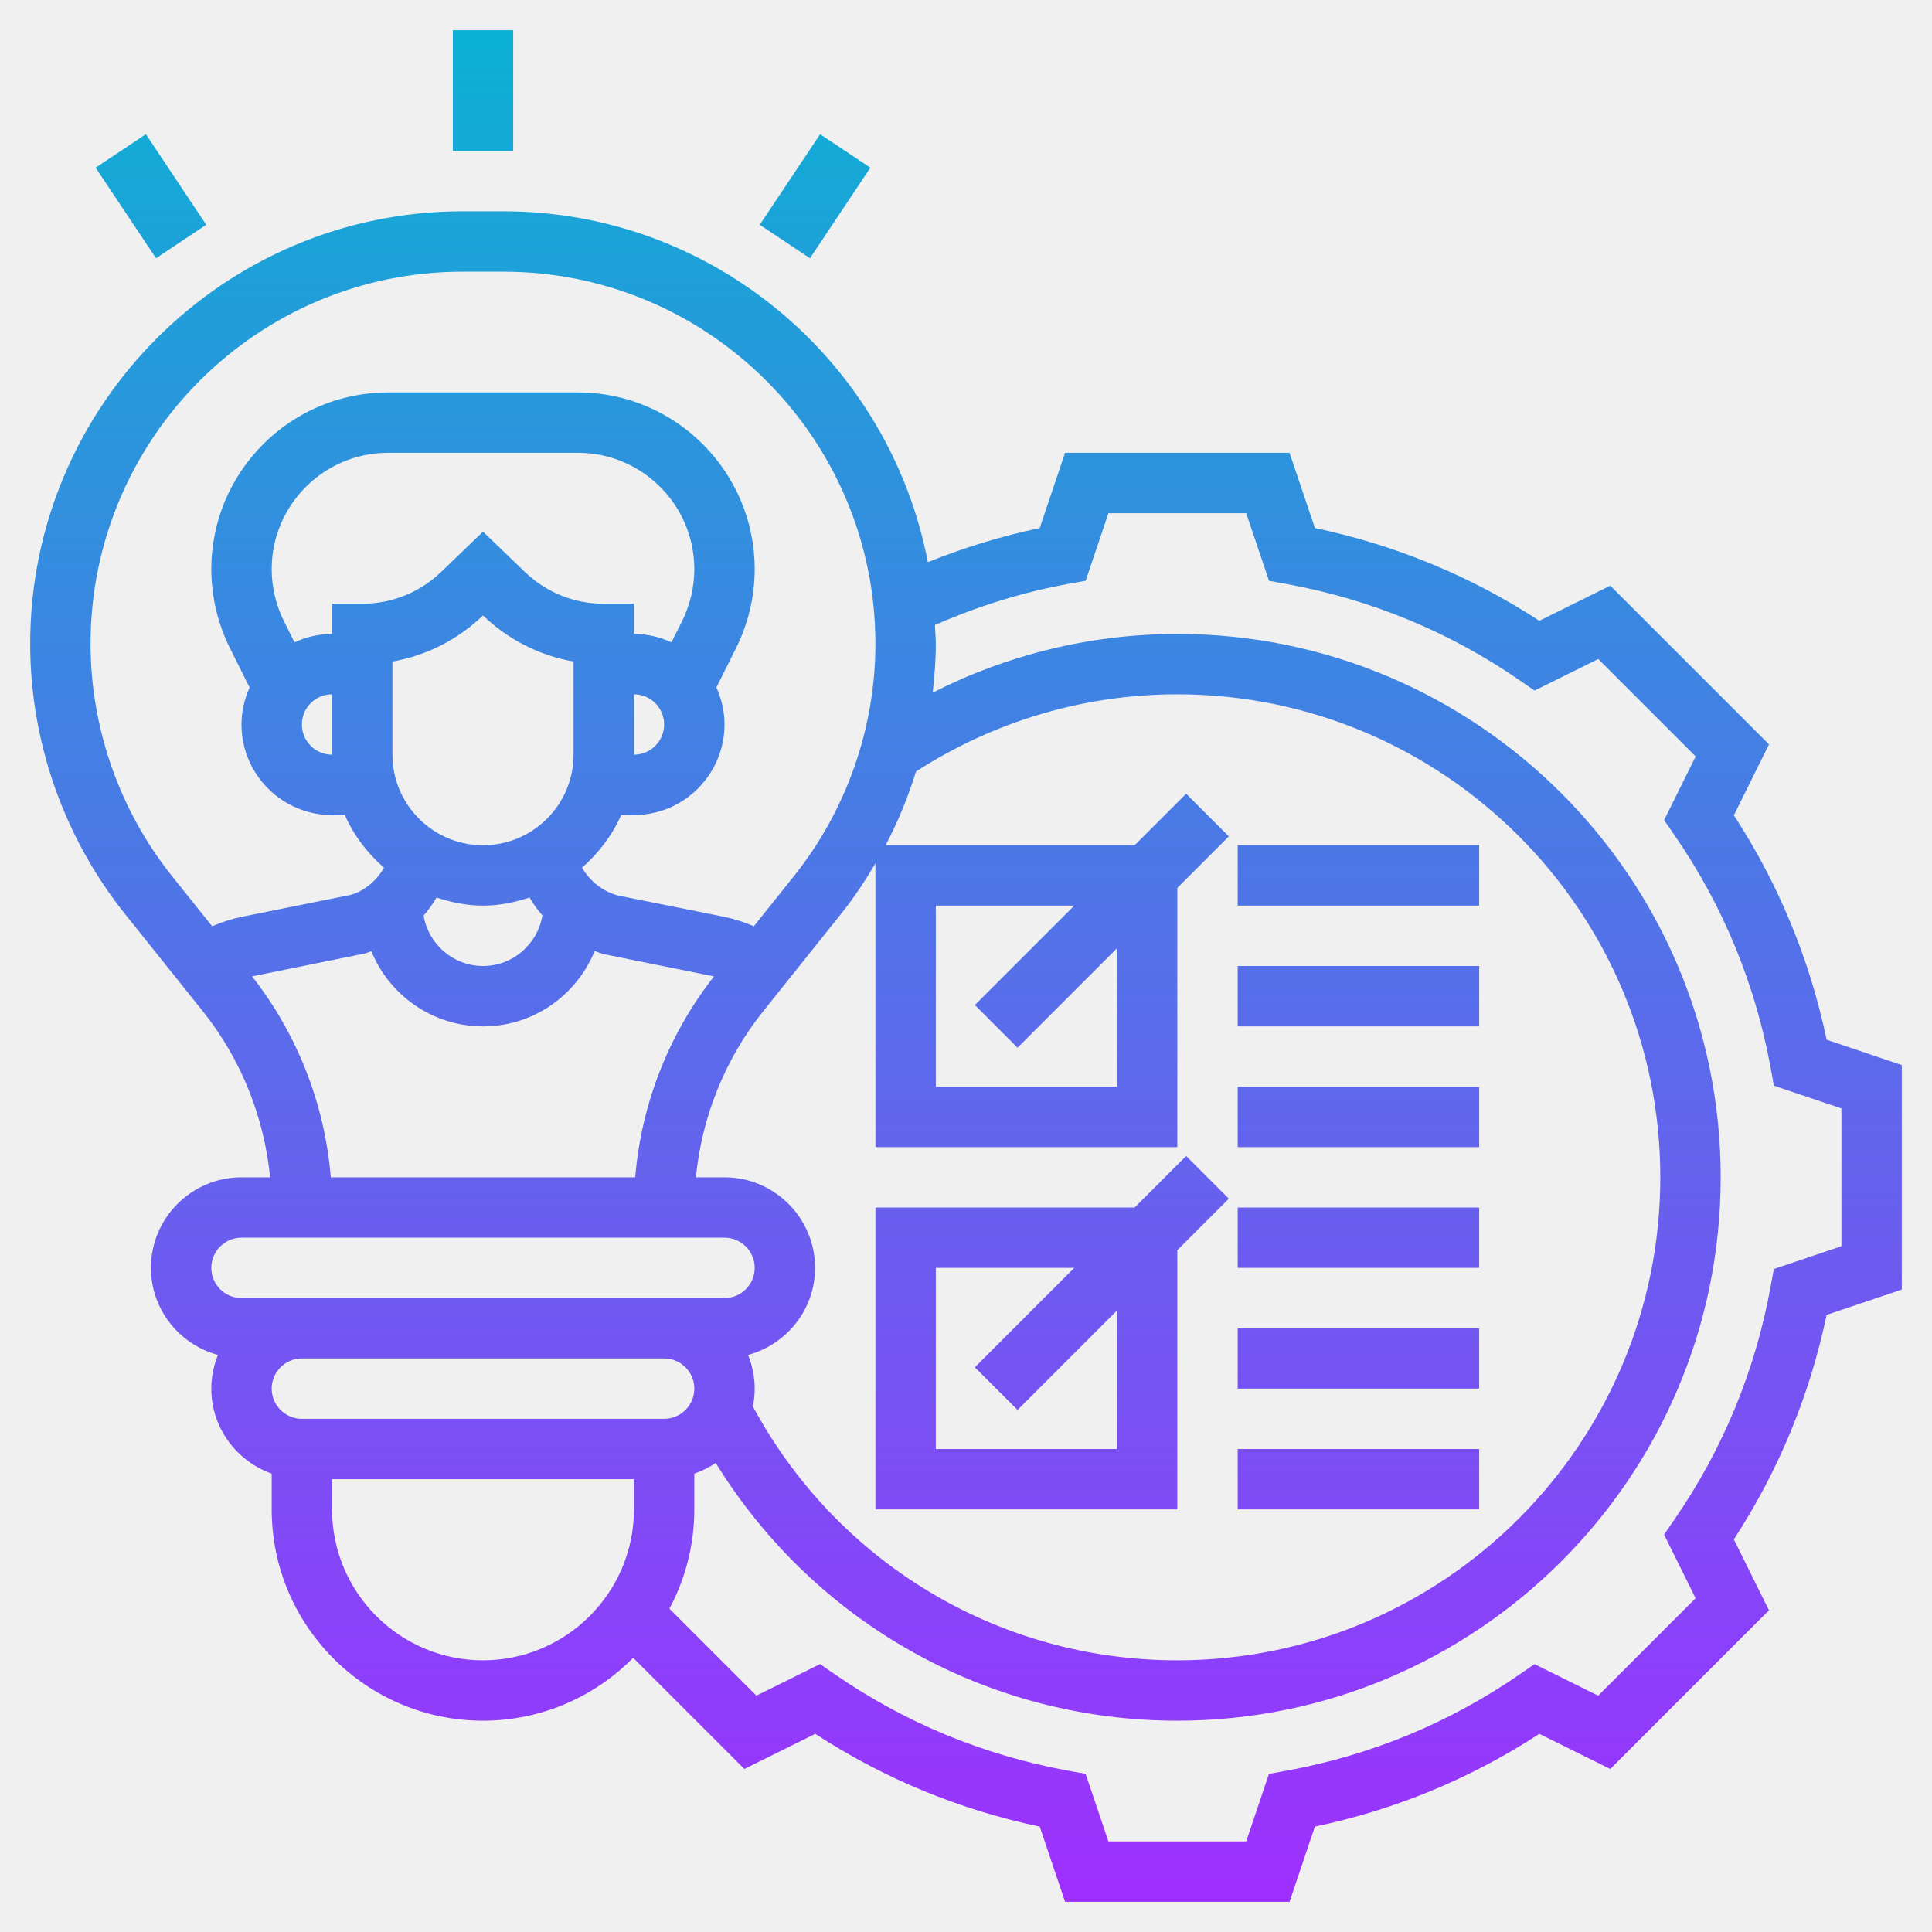
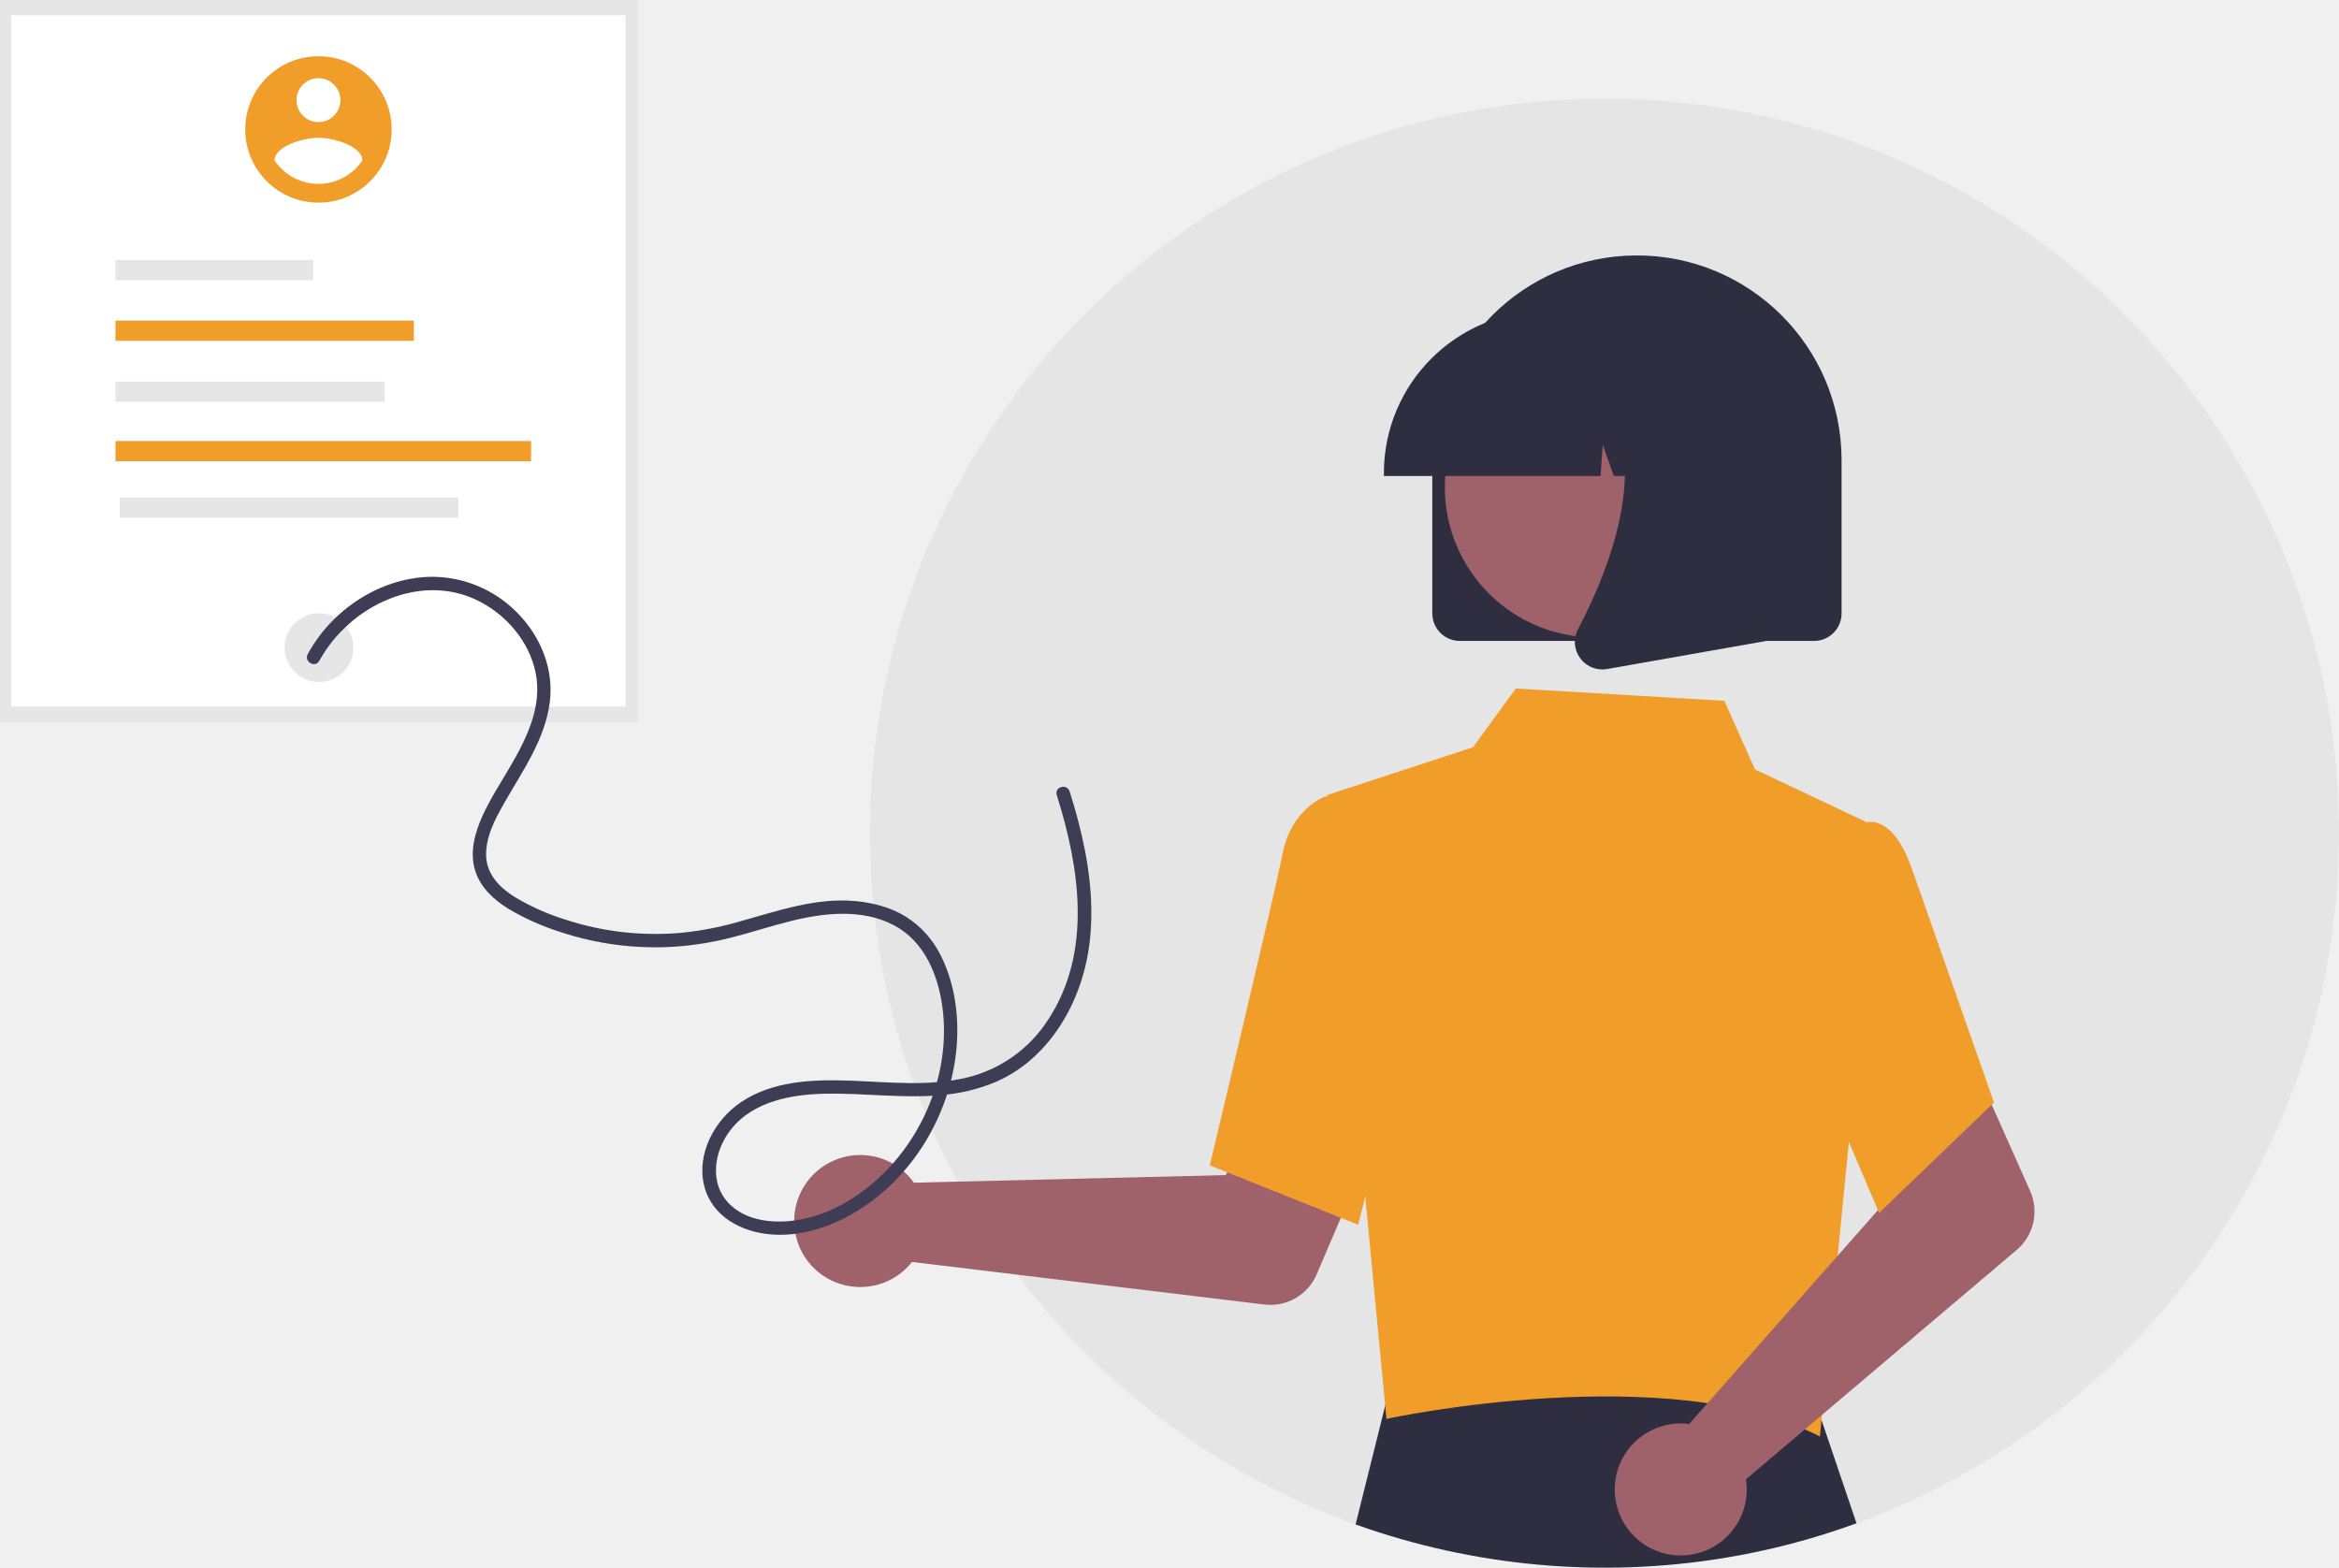
- <svg xmlns="http://www.w3.org/2000/svg" id="Layer_5" enable-background="new 0 0 64 64" height="512" viewBox="0 0 64 64" width="512">
-   <linearGradient id="SVGID_1_" gradientUnits="userSpaceOnUse" x1="32" x2="32" y1="63" y2="1">
-     <stop offset="0" stop-color="#9f2fff" />
-     <stop offset="1" stop-color="#0bb1d3" />
-   </linearGradient>
-   <path d="m17 5h-2v-4h2zm-12.168-.555-1.664 1.11 2 3 1.664-1.109zm24 1.11-1.664-1.109-2 3 1.664 1.109zm31.677 28.887 2.491.84v7.436l-2.491.84c-.56 2.667-1.592 5.163-3.073 7.436l1.164 2.349-5.258 5.257-2.35-1.164c-2.271 1.481-4.768 2.514-7.435 3.073l-.839 2.491h-7.436l-.84-2.491c-2.667-.56-5.163-1.592-7.435-3.073l-2.35 1.164-3.683-3.683c-1.269 1.284-3.029 2.083-4.974 2.083-3.859 0-7-3.141-7-7v-1.184c-1.161-.414-2-1.514-2-2.816 0-.395.081-.77.22-1.116-1.275-.345-2.22-1.501-2.22-2.884 0-1.654 1.346-3 3-3h.947c-.195-2-.966-3.923-2.226-5.498l-2.582-3.227c-2.024-2.532-3.139-5.71-3.139-8.95 0-7.899 6.426-14.325 14.325-14.325h1.35c6.975 0 12.793 5.012 14.061 11.623 1.199-.485 2.439-.864 3.705-1.131l.841-2.492h7.436l.84 2.491c2.667.56 5.163 1.592 7.435 3.073l2.35-1.164 5.258 5.258-1.164 2.349c1.48 2.272 2.512 4.768 3.072 7.435zm-38.509 12.558c.552 0 1-.448 1-1s-.448-1-1-1h-12c-.552 0-1 .448-1 1s.448 1 1 1zm3-1c0 .203-.021.401-.06.593 2.806 5.193 8.154 8.407 14.06 8.407 8.822 0 16-7.178 16-16s-7.178-16-16-16c-3.075 0-6.066.886-8.656 2.557-.261.843-.596 1.661-1.007 2.443h8.249l1.707-1.707 1.414 1.414-1.707 1.707v8.586h-10v-9.399c-.342.581-.716 1.144-1.139 1.673l-2.581 3.228c-1.261 1.575-2.032 3.498-2.227 5.498h.947c1.654 0 3 1.346 3 3 0 1.383-.945 2.538-2.22 2.884.139.346.22.721.22 1.116zm7.293-12.707 3.293-3.293h-4.586v6h6v-4.586l-3.293 3.293zm-26.592-4.267 1.327 1.658c.315-.136.641-.244.981-.313l3.618-.729c.445-.13.842-.462 1.094-.897-.549-.481-1-1.067-1.297-1.744h-.424c-1.654 0-3-1.346-3-3 0-.438.099-.851.269-1.226l-.65-1.301c-.405-.812-.619-1.717-.619-2.62 0-3.228 2.626-5.854 5.854-5.854h6.291c3.229 0 5.855 2.626 5.855 5.854 0 .902-.214 1.808-.618 2.617l-.651 1.302c.17.376.269.789.269 1.227 0 1.654-1.346 3-3 3h-.424c-.297.676-.748 1.262-1.296 1.743.257.438.669.774 1.171.918l3.538.71c.341.069.668.177.983.313l1.326-1.659c1.742-2.178 2.701-4.913 2.701-7.7.001-6.796-5.528-12.325-12.324-12.325h-1.35c-6.796 0-12.325 5.529-12.325 12.325 0 2.787.959 5.523 2.701 7.701zm5.299-6.026c-.552 0-1 .448-1 1s.448 1 1 1zm3.613-4.054 1.387-1.334 1.387 1.334c.706.68 1.634 1.054 2.613 1.054h1v1c.445 0 .863.103 1.243.278l.35-.699c.266-.534.407-1.131.407-1.725 0-2.125-1.729-3.854-3.854-3.854h-6.291c-2.126 0-3.855 1.729-3.855 3.854 0 .594.141 1.19.407 1.725l.349.699c.381-.175.799-.278 1.244-.278v-1h1c.979 0 1.907-.374 2.613-1.054zm6.387 6.054c.552 0 1-.448 1-1s-.448-1-1-1zm-5 3c1.654 0 3-1.346 3-3v-3.086c-1.123-.196-2.163-.722-3-1.526-.836.805-1.877 1.33-3 1.526v3.086c0 1.654 1.346 3 3 3zm-1.967 2.331c.159.945.978 1.669 1.967 1.669.991 0 1.811-.728 1.967-1.675-.159-.185-.303-.382-.426-.593-.488.16-1 .268-1.541.268s-1.052-.108-1.54-.268c-.123.214-.267.413-.427.599zm-3.076 8.669h10.086c.197-2.415 1.106-4.74 2.605-6.651-.019-.004-.035-.013-.054-.017l-3.615-.729c-.097-.028-.187-.066-.28-.1-.599 1.468-2.029 2.497-3.699 2.497-1.671 0-3.102-1.031-3.699-2.49-.068.023-.132.053-.201.073l-3.694.749c-.018.004-.035.012-.053.016 1.499 1.911 2.407 4.237 2.604 6.652zm-3.957 3c0 .552.448 1 1 1h2 12 2c.552 0 1-.448 1-1s-.448-1-1-1h-16c-.552 0-1 .448-1 1zm14 8v-1h-10v1c0 2.757 2.243 5 5 5s5-2.243 5-5zm40-13.282-2.238-.754-.105-.58c-.512-2.801-1.587-5.402-3.197-7.732l-.334-.484 1.045-2.11-3.227-3.227-2.11 1.045-.484-.334c-2.33-1.61-4.932-2.686-7.732-3.197l-.58-.105-.756-2.24h-4.564l-.754 2.238-.58.105c-1.521.278-3.001.742-4.415 1.362.009.207.031.411.031.62 0 .543-.043 1.083-.104 1.62 2.48-1.263 5.258-1.945 8.104-1.945 9.925 0 18 8.075 18 18s-8.075 18-18 18c-6.291 0-12.021-3.239-15.292-8.539-.216.15-.456.265-.708.355v1.184c0 1.188-.3 2.307-.825 3.289l2.881 2.881 2.11-1.045.484.334c2.33 1.61 4.932 2.686 7.732 3.197l.58.105.756 2.239h4.564l.754-2.238.58-.105c2.801-.512 5.402-1.587 7.732-3.197l.484-.334 2.11 1.045 3.227-3.227-1.045-2.11.334-.484c1.61-2.33 2.686-4.932 3.197-7.732l.105-.58 2.24-.756zm-22 13.282h-10v-10h8.586l1.707-1.707 1.414 1.414-1.707 1.707zm-2-2v-4.586l-3.293 3.293-1.414-1.414 3.293-3.293h-4.586v6zm12 0h-8v2h8zm0-4h-8v2h8zm0-4h-8v2h8zm0-4h-8v2h8zm0-4h-8v2h8zm0-4h-8v2h8z" fill="url(#SVGID_1_)" />
+ <svg xmlns="http://www.w3.org/2000/svg" id="bb8a6def-7b5f-4977-9cdb-6ed5386a2dfe" data-name="Layer 1" width="1050.862" height="704.353" viewBox="0 0 1050.862 704.353">
+   <path d="M1125.431,472.176c0,142.47-90.3,263.86-216.78,310.05a326.344,326.344,0,0,1-59.32,15.57,332.228,332.228,0,0,1-165.72-15.05c-127.28-45.81-218.24-167.61-218.18-310.64,0-182.18,147.75-329.93,330-329.93a328.564,328.564,0,0,1,192.01,61.6C1070.991,263.636,1125.431,361.546,1125.431,472.176Z" transform="translate(-74.56905 -97.82358)" fill="#e5e5e5" />
+   <path d="M908.651,782.226a326.344,326.344,0,0,1-59.32,15.57,332.228,332.228,0,0,1-165.72-15.05l15.24-61.15.92-3.67,31.1.12,156.24.56,2,5.91Z" transform="translate(-74.56905 -97.82358)" fill="#2f2e41" />
+   <rect id="effaf695-3865-40c6-8918-ced0238239c2" data-name="Rectangle 25" width="286.651" height="324.355" fill="#e6e6e6" />
+   <rect id="f33d627f-c769-4bde-9d74-ef156faf640e" data-name="Rectangle 25-2" x="5.111" y="6.862" width="275.928" height="310.632" fill="#fff" />
+   <circle id="b5fd4af9-5b07-4da2-8ccf-5b3d4ac887f6" data-name="Ellipse 116" cx="143.326" cy="290.982" r="15.467" fill="#e6e6e6" />
+   <rect id="f05405a0-af73-4807-bbd1-d761cdd06c65" data-name="Rectangle 31" x="51.876" y="116.819" width="88.837" height="9.088" fill="#e6e6e6" />
+   <rect id="a05e4a04-50b7-46b0-b842-8db21044ae7a" data-name="Rectangle 32" x="51.876" y="144.052" width="134.079" height="9.088" fill="#f19d2a" />
+   <rect id="bdce3bac-3998-4a72-bc14-4aa79023038d" data-name="Rectangle 38" x="51.876" y="171.456" width="120.918" height="9.088" fill="#e6e6e6" />
+   <rect id="e1177af0-2f80-4461-b67e-43945f3b6fee" data-name="Rectangle 39" x="51.876" y="198.136" width="186.723" height="9.088" fill="#f19d2a" />
+   <rect id="b290cdc3-2096-427b-bfd4-6b657da823ea" data-name="Rectangle 40" x="53.817" y="223.545" width="152.175" height="9.088" fill="#e6e6e6" />
+   <g id="b96c6486-fa38-4cba-8e5e-13dca7f44a0c" data-name="Group 52">
+     <path id="b0fbfc35-67c9-42b4-b2fe-33d0d7288754" data-name="Path 846" d="M482.178,625.614a29.756,29.756,0,0,1,2.991,3.6l140.109-3.428,16.345-29.868,48.3,18.776-23.8,55.687a22.609,22.609,0,0,1-23.5,13.561l-158.3-19.123a29.665,29.665,0,1,1-2.15-39.211Z" transform="translate(-74.56905 -97.82358)" fill="#9f616a" />
+     <path id="a6a8f1c9-3ab8-4f6f-ba9b-45acc2f7af89" data-name="Path 852" d="M670.758,455.065l65.569-21.489,19.258-26.411,93.716,5.546,13.759,30.82,49.972,23.613-7.68,142.624-13.138,133.477c-67.558-34.983-193.639-8.312-194.743-7.878Z" transform="translate(-74.56905 -97.82358)" fill="#f19d2a" />
+     <path id="fc06e97d-785e-4845-9aa0-60a5889f9ce3" data-name="Path 853" d="M684.775,648.114l-66.694-26.684.284-1.187c.286-1.2,28.672-119.817,32.441-138.879,3.926-19.859,18.271-25.35,18.88-25.573l.445-.164,26.394,8.034,11.592,91.081Z" transform="translate(-74.56905 -97.82358)" fill="#f19d2a" />
+     <path id="b248559b-61d8-49e2-8eef-81cc9521c19e" data-name="Path 855" d="M828.78,737.377a29.721,29.721,0,0,1,4.677.258l92.747-105.072-10.788-32.286,46.608-22.652,24.655,55.313a22.608,22.608,0,0,1-6.034,26.453l-121.65,103.073a29.665,29.665,0,1,1-30.215-25.087Z" transform="translate(-74.56905 -97.82358)" fill="#9f616a" />
+     <path id="b0e9bc84-32e8-4599-bd8d-d35670d3692b" data-name="Path 856" d="M918.801,642.791l-38.689-91.006,15.09-63.391,16.259-20.541a9.366,9.366,0,0,1,7.524.07c6,2.413,11.1,9.81,15.177,21.984l36.259,103.279Z" transform="translate(-74.56905 -97.82358)" fill="#f19d2a" />
+     <path id="b58b0f1b-b11b-4f57-8de2-a939101b4938" data-name="Path 857" d="M718.072,373.442v-68.61a91.938,91.938,0,1,1,183.875-.609q.001.305,0,.609v68.61a12.364,12.364,0,0,1-12.35,12.35H730.422A12.364,12.364,0,0,1,718.072,373.442Z" transform="translate(-74.56905 -97.82358)" fill="#2f2e41" />
+     <circle id="ba54abe3-4119-45e5-b5c1-150877d750f7" data-name="Ellipse 148" cx="716.548" cy="218.965" r="67.405" fill="#9f616a" />
+     <path id="b6bcc4bf-1738-426f-8fbf-3ee273a728b5" data-name="Path 858" d="M696.322,310.321a72.809,72.809,0,0,1,72.727-72.727h13.723a72.808,72.808,0,0,1,72.726,72.727v1.372h-29l-9.891-27.7-1.978,27.7H799.643l-4.99-13.974-1,13.974H696.322Z" transform="translate(-74.56905 -97.82358)" fill="#2f2e41" />
+     <path id="be96ad09-85ff-4345-abef-5a49918f7c18" data-name="Path 859" d="M784.484,393.508a12.167,12.167,0,0,1-.967-12.918c14.541-27.658,34.9-78.765,7.877-110.283l-1.938-2.262h78.456v117.79L796.641,398.41a12.608,12.608,0,0,1-2.185.193,12.3,12.3,0,0,1-9.967-5.092Z" transform="translate(-74.56905 -97.82358)" fill="#2f2e41" />
+   </g>
+   <g id="b2dad932-78e1-44e1-9682-073c8202f887" data-name="Group 51">
+     <path id="e043db59-b600-449e-8c52-e1eb73379667" data-name="Path 341" d="M217.646,123.086A32.891,32.891,0,1,0,250.535,155.978v-.002a32.891,32.891,0,0,0-32.891-32.891Zm0,9.866a9.866,9.866,0,1,1-9.866,9.866v0A9.866,9.866,0,0,1,217.646,132.952Zm0,47.501a23.961,23.961,0,0,1-19.735-10.532c.158-6.578,13.156-10.199,19.735-10.199s19.576,3.621,19.735,10.199A24,24,0,0,1,217.646,180.453Z" transform="translate(-74.56905 -97.82358)" fill="#f19d2a" />
+   </g>
+   <path id="bcfa45dc-2c5a-4ac5-8376-9a2a23e225d0" data-name="Path 842" d="M218.028,394.735c13.55-24.831,46.01-40.556,72.563-26.382,11.952,6.379,21.453,17.663,24.469,31,3.5,15.493-3.875,30.266-11.488,43.282-4.132,7.065-8.66,13.986-12.08,21.438-3.541,7.717-6.072,16.636-3.406,25.031,2.4,7.563,8.418,13.064,15.008,17.107a111.828,111.828,0,0,0,23.061,10.3,135.743,135.743,0,0,0,51.485,6.661,140.803,140.803,0,0,0,25.66-4.148c8.943-2.28,17.719-5.17,26.677-7.4,14.956-3.715,32.009-5.562,46.191,1.9,13.778,7.252,19.944,22.419,21.851,37.174,3.522,27.246-7.281,55.52-26.786,74.6-9.358,9.154-21.134,16.717-33.96,19.811-11.191,2.7-25.561,2.527-34.467-5.839-9.938-9.337-7.6-24.309.293-34.16,10.075-12.569,27.143-15.588,42.374-15.894,17.326-.348,34.636,2.232,51.952.628a79.799,79.799,0,0,0,24.568-5.926,62.258,62.258,0,0,0,18.515-12.529c10.69-10.386,17.9-24.222,21.485-38.608,4.317-17.3,3.376-35.482.025-52.859a238.361,238.361,0,0,0-6.888-26.507c-1.157-3.67-6.952-2.1-5.786,1.595,10.32,32.724,16.074,70.563-3.865,100.946a60.107,60.107,0,0,1-35.943,25.873c-17.257,4.289-35.365,2.169-52.909,1.531-16.682-.607-35,.048-49.3,9.764-11.731,7.969-19.936,23.127-16.39,37.437,3.419,13.8,16.681,20.8,29.945,21.878,13.917,1.134,27.612-3.537,39.3-10.841,24.313-15.193,40.479-41.913,43.862-70.242,1.763-14.761-.031-30.661-6.725-44.059a43.133,43.133,0,0,0-15.847-17.661c-6.81-4.175-14.676-6.23-22.576-6.957-17.948-1.653-35.192,4.509-52.218,9.223a144.798,144.798,0,0,1-26.628,5.083,132.982,132.982,0,0,1-26.272-.428,129.365,129.365,0,0,1-25.457-5.65,101.893,101.893,0,0,1-23.108-10.447c-6.385-4.083-11.907-9.931-12.221-17.9-.341-8.641,4.016-16.724,8.16-24.009,8.187-14.391,18.3-28.467,20.435-45.314,1.87-14.737-4.06-29.262-14.3-39.773a53.771,53.771,0,0,0-39.737-16.485c-15.193.435-29.74,7.042-40.915,17.189a67.358,67.358,0,0,0-13.8,17.53c-1.851,3.391,3.328,6.422,5.181,3.028Z" transform="translate(-74.56905 -97.82358)" fill="#3f3d56" />
</svg>
